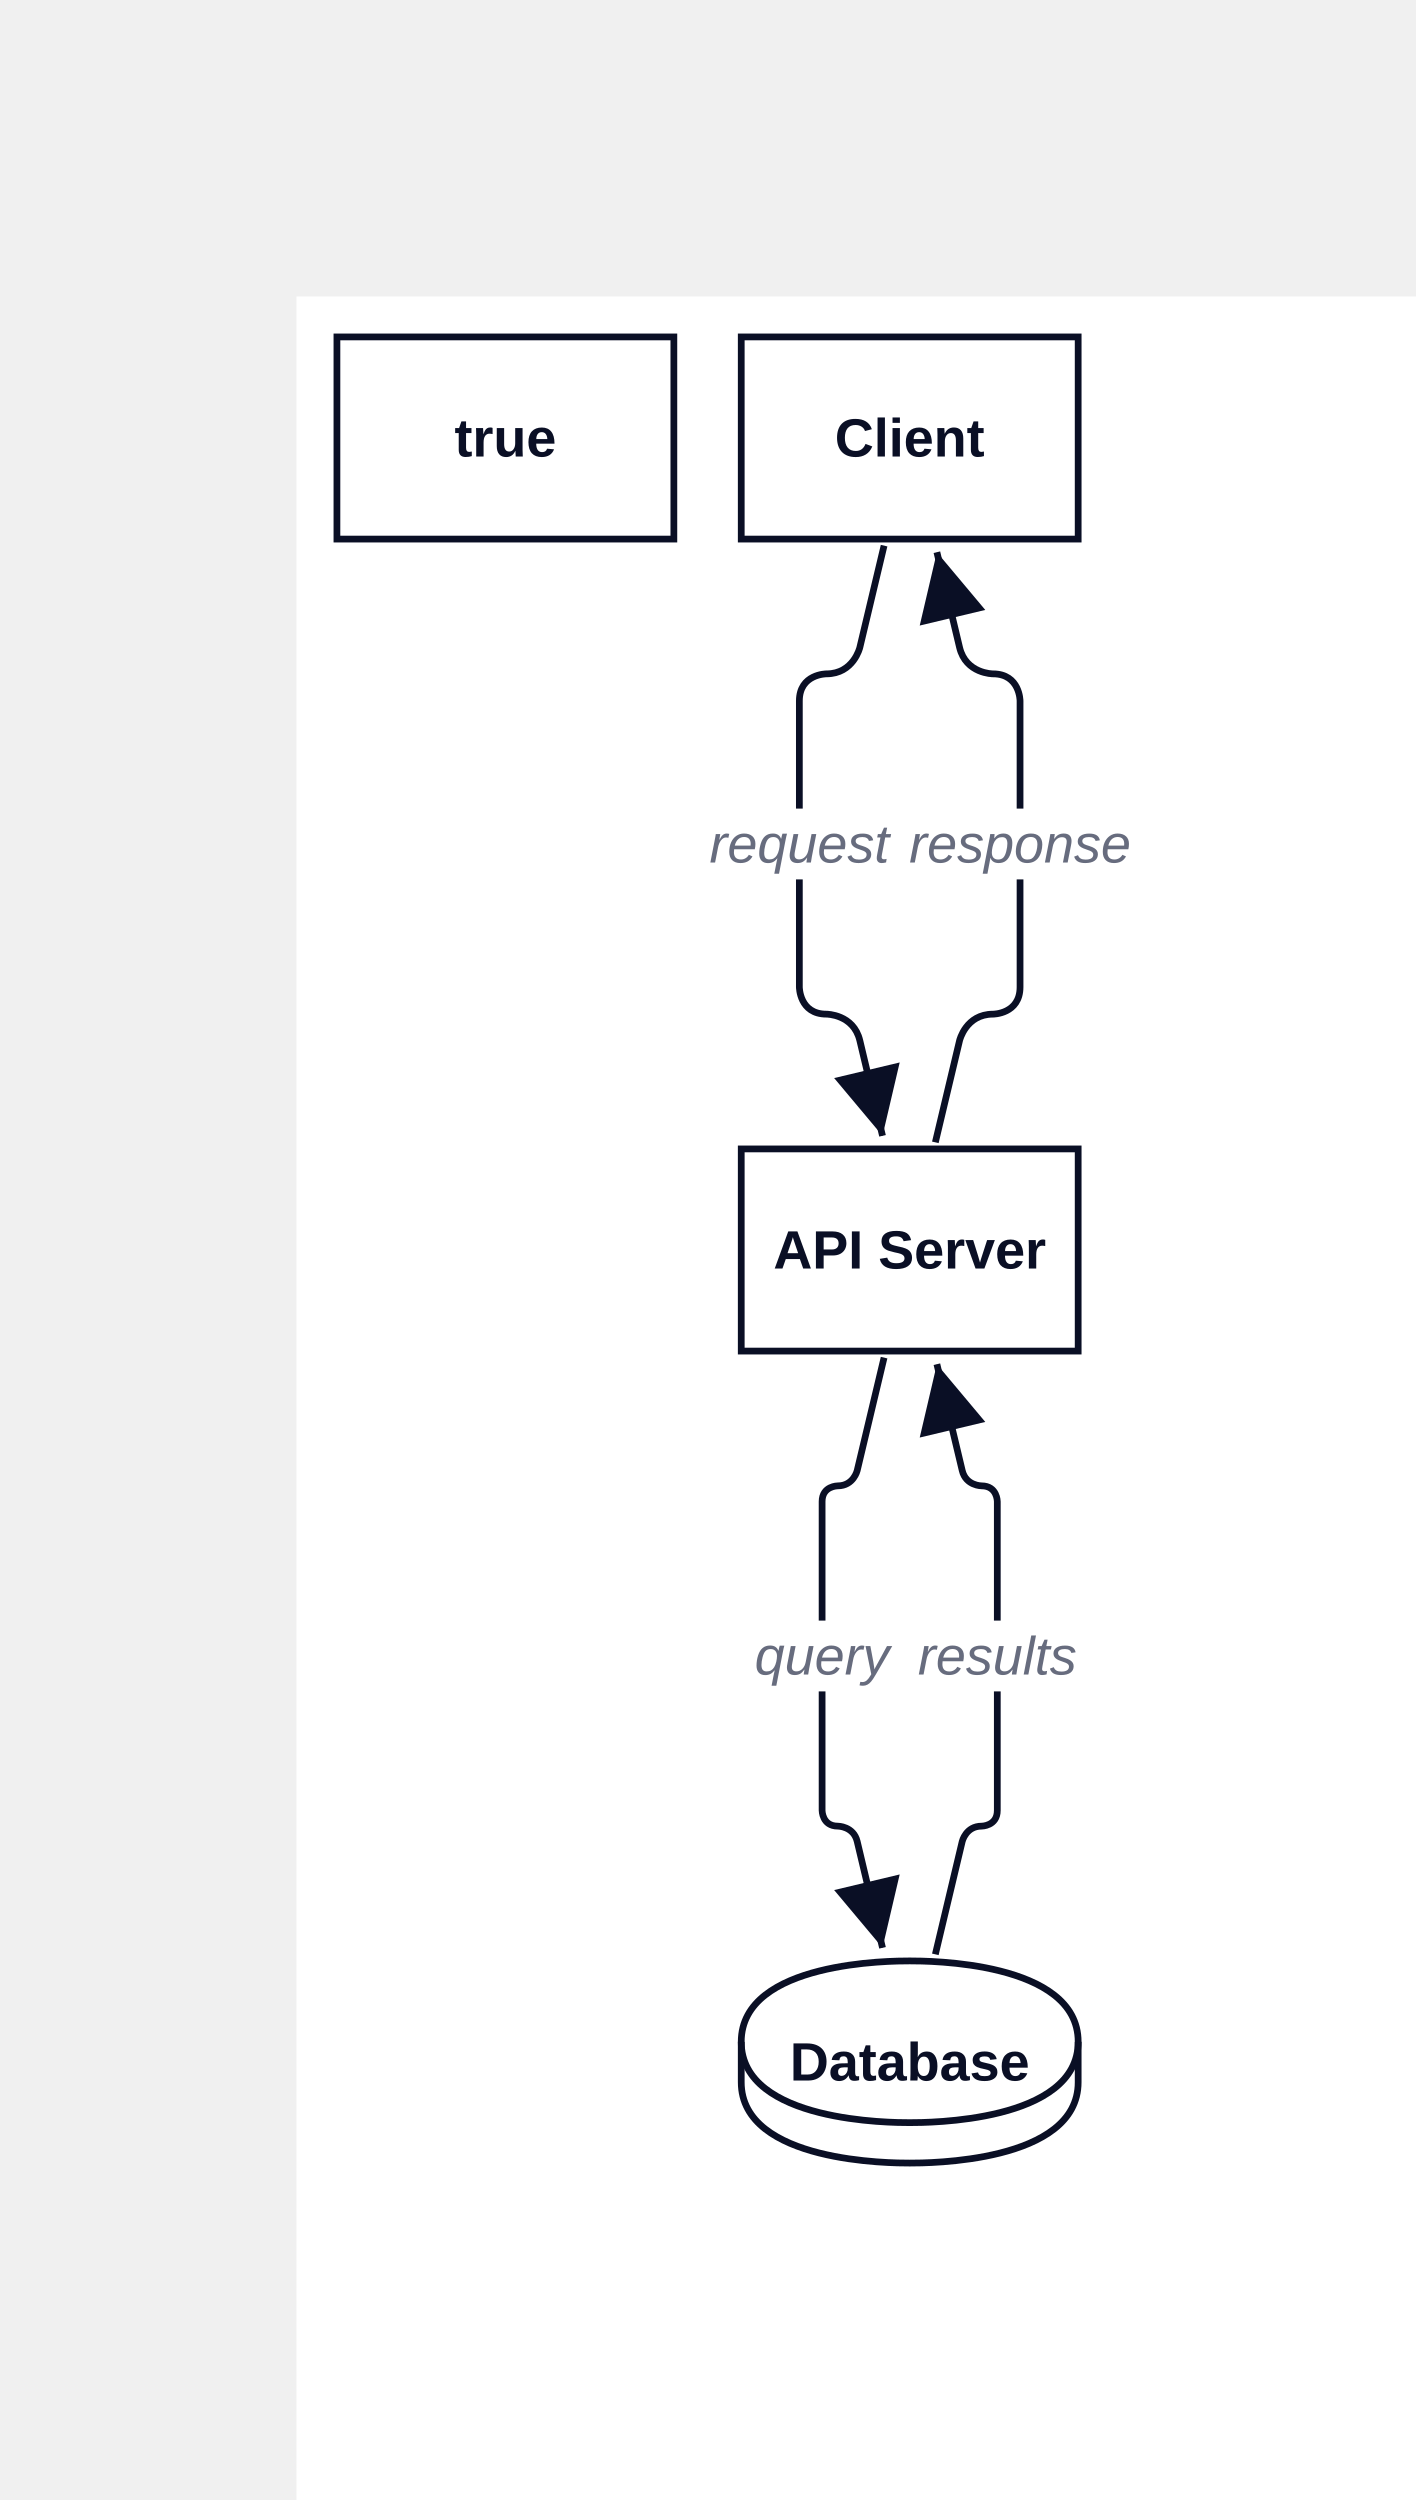
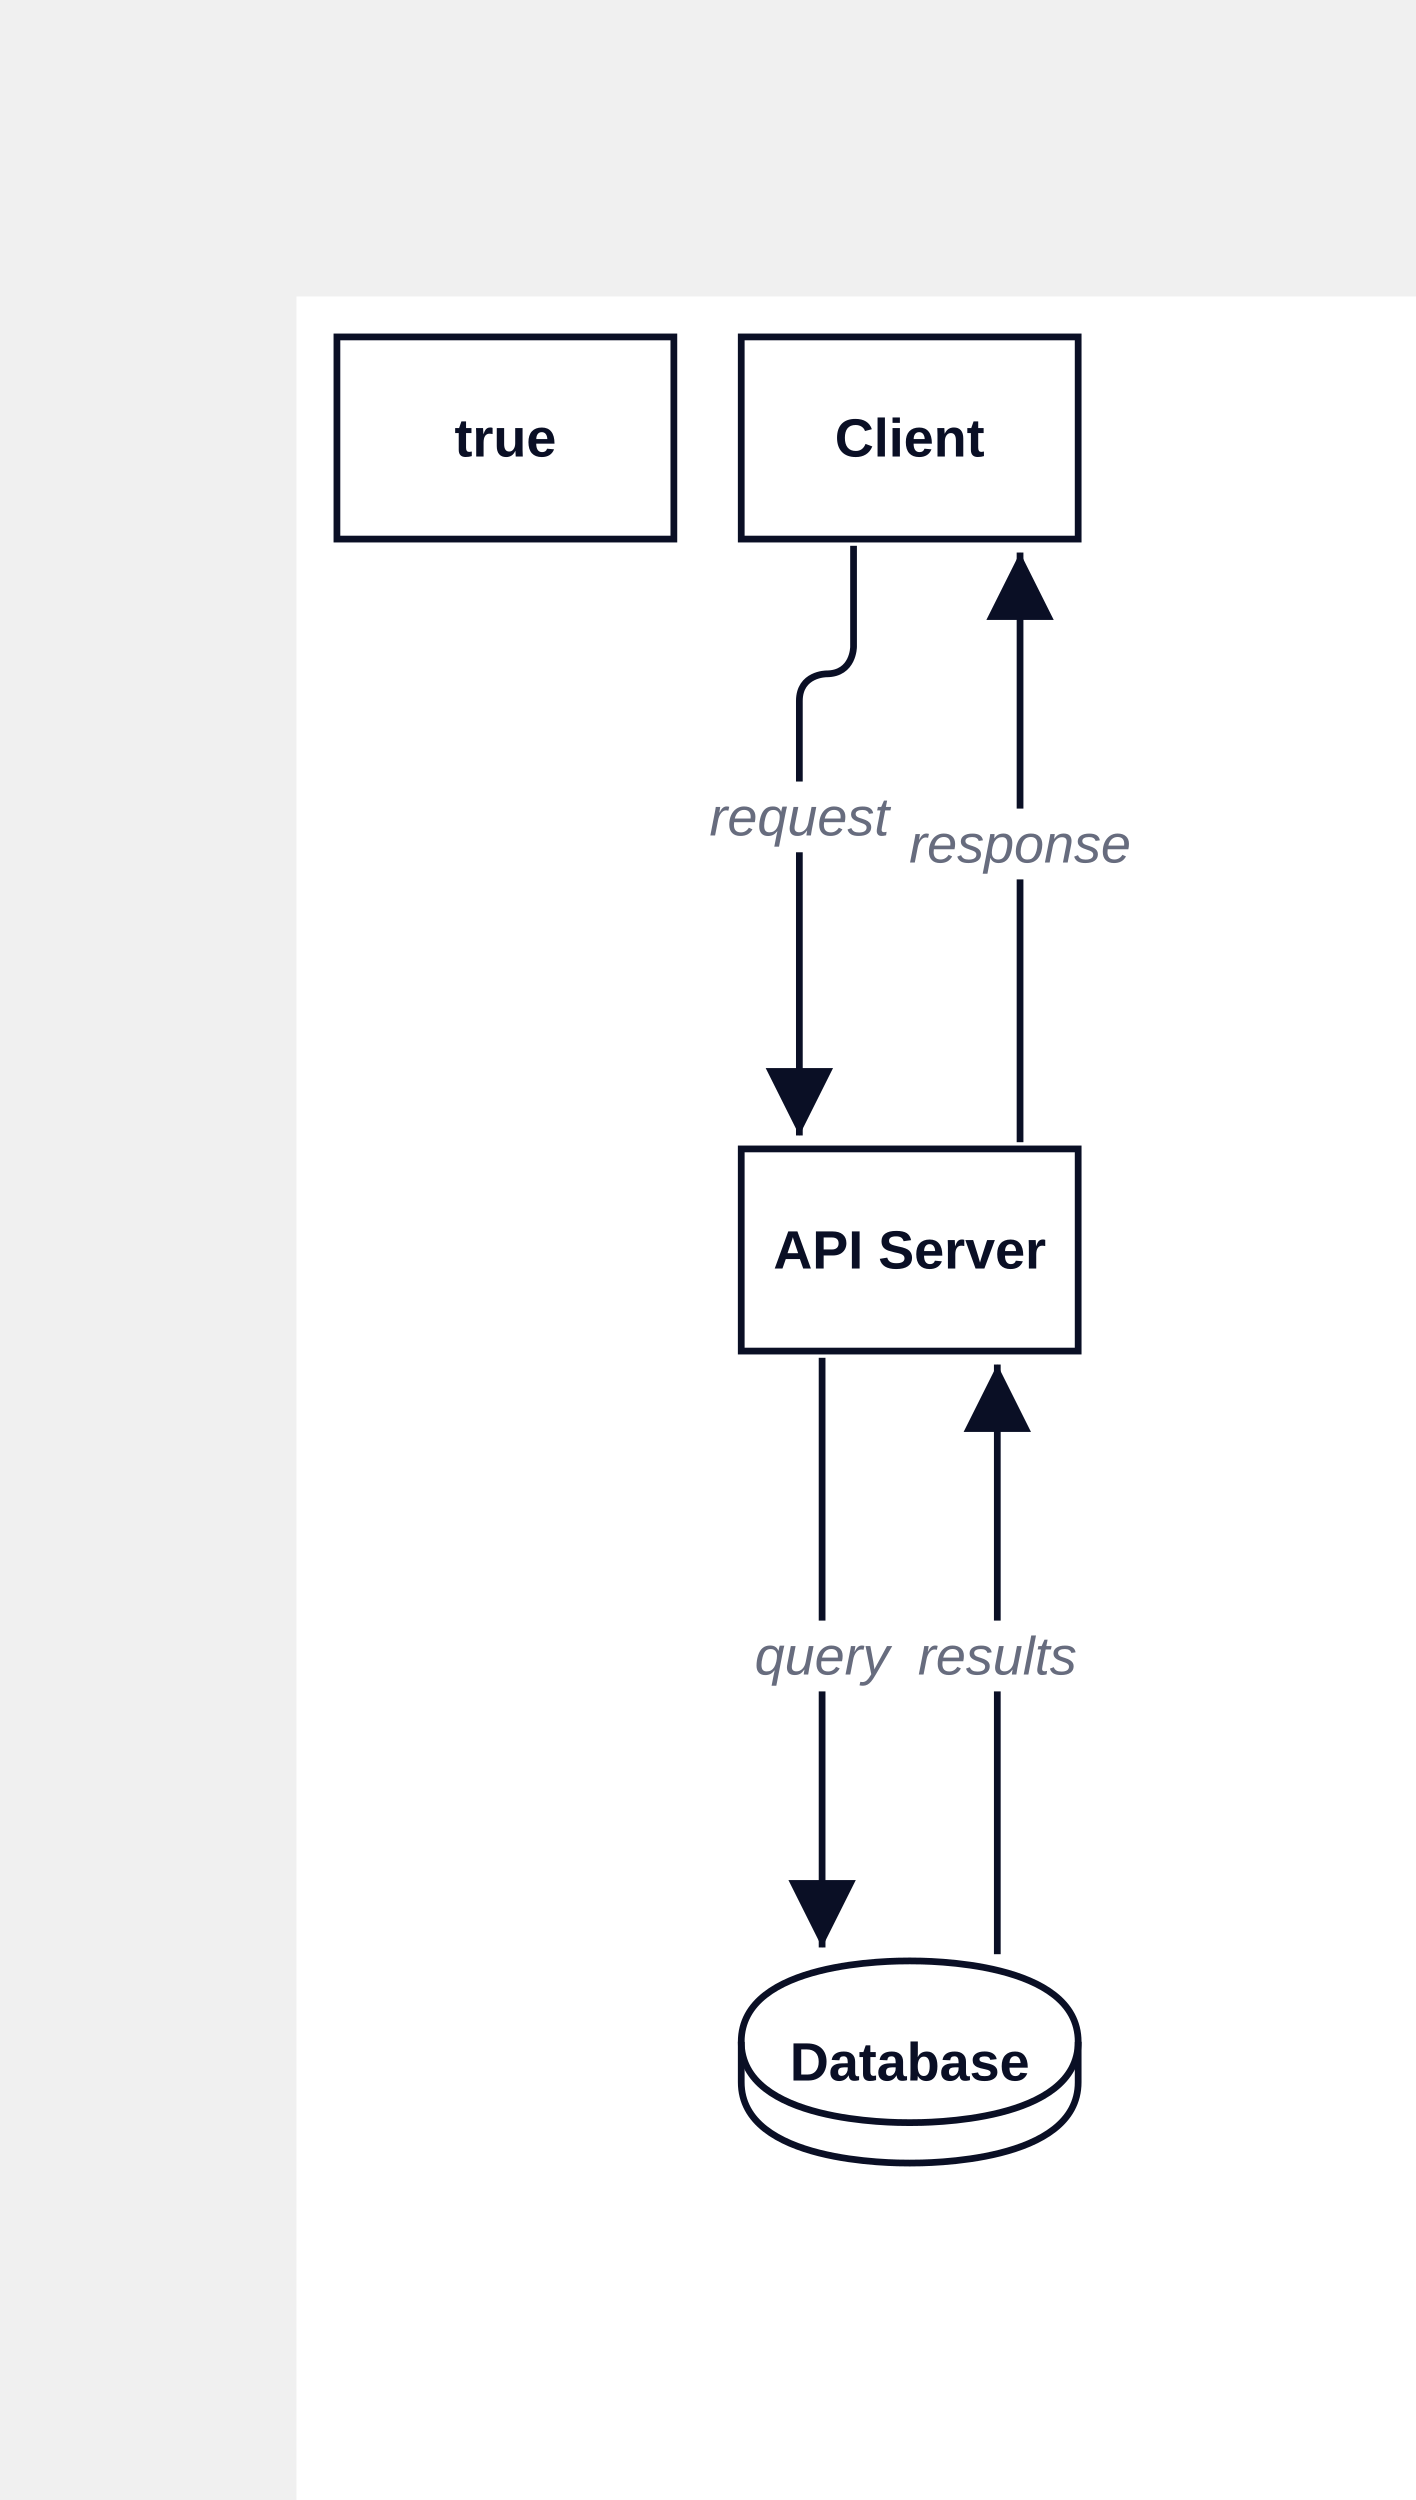
<svg xmlns="http://www.w3.org/2000/svg" width="420" height="742" viewBox="-88 -88 420 742" data-d2-version="0.1.0">
  <defs>
    <marker id="arrow-triangle" markerWidth="10" markerHeight="10" refX="10" refY="5" orient="auto" markerUnits="strokeWidth">
      <path d="M0,0 L10,5 L0,10 Z" fill="#0A0F25" />
    </marker>
    <marker id="arrow-triangle-reverse" markerWidth="10" markerHeight="10" refX="0" refY="5" orient="auto" markerUnits="strokeWidth">
      <path d="M10,0 L0,5 L10,10 Z" fill="#0A0F25" />
    </marker>
    <marker id="arrow-diamond" markerWidth="10" markerHeight="10" refX="10" refY="5" orient="auto" markerUnits="strokeWidth">
      <path d="M0,5 L5,0 L10,5 L5,10 Z" fill="#0A0F25" />
    </marker>
    <marker id="arrow-diamond-reverse" markerWidth="10" markerHeight="10" refX="0" refY="5" orient="auto" markerUnits="strokeWidth">
      <path d="M0,5 L5,0 L10,5 L5,10 Z" fill="#0A0F25" />
    </marker>
    <marker id="arrow-circle" markerWidth="10" markerHeight="10" refX="6" refY="5" orient="auto" markerUnits="strokeWidth">
      <circle cx="5" cy="5" r="4" fill="#0A0F25" />
    </marker>
    <marker id="arrow-circle-reverse" markerWidth="10" markerHeight="10" refX="4" refY="5" orient="auto" markerUnits="strokeWidth">
      <circle cx="5" cy="5" r="4" fill="#0A0F25" />
    </marker>
    <marker id="arrow-cf-one" markerWidth="10" markerHeight="10" refX="10" refY="5" orient="auto" markerUnits="strokeWidth">
      <line x1="10" y1="0" x2="10" y2="10" stroke="#0A0F25" stroke-width="2" />
    </marker>
    <marker id="arrow-cf-one-reverse" markerWidth="10" markerHeight="10" refX="0" refY="5" orient="auto" markerUnits="strokeWidth">
      <line x1="0" y1="0" x2="0" y2="10" stroke="#0A0F25" stroke-width="2" />
    </marker>
    <marker id="arrow-cf-many" markerWidth="10" markerHeight="10" refX="10" refY="5" orient="auto" markerUnits="strokeWidth">
      <path d="M0,5 L10,0 M0,5 L10,5 M0,5 L10,10" stroke="#0A0F25" stroke-width="2" fill="none" />
    </marker>
    <marker id="arrow-cf-many-reverse" markerWidth="10" markerHeight="10" refX="0" refY="5" orient="auto" markerUnits="strokeWidth">
      <path d="M10,5 L0,0 M10,5 L0,5 M10,5 L0,10" stroke="#0A0F25" stroke-width="2" fill="none" />
    </marker>
    <marker id="arrow-cf-one-required" markerWidth="10" markerHeight="10" refX="10" refY="5" orient="auto" markerUnits="strokeWidth">
      <line x1="10" y1="0" x2="10" y2="10" stroke="#0A0F25" stroke-width="2" />
      <line x1="7" y1="0" x2="7" y2="10" stroke="#0A0F25" stroke-width="2" />
    </marker>
    <marker id="arrow-cf-one-required-reverse" markerWidth="10" markerHeight="10" refX="0" refY="5" orient="auto" markerUnits="strokeWidth">
      <line x1="0" y1="0" x2="0" y2="10" stroke="#0A0F25" stroke-width="2" />
      <line x1="3" y1="0" x2="3" y2="10" stroke="#0A0F25" stroke-width="2" />
    </marker>
    <marker id="arrow-cf-many-required" markerWidth="10" markerHeight="10" refX="10" refY="5" orient="auto" markerUnits="strokeWidth">
      <path d="M0,5 L10,0 M0,5 L10,5 M0,5 L10,10" stroke="#0A0F25" stroke-width="2" fill="none" />
      <line x1="3" y1="0" x2="3" y2="10" stroke="#0A0F25" stroke-width="2" />
    </marker>
    <marker id="arrow-cf-many-required-reverse" markerWidth="10" markerHeight="10" refX="0" refY="5" orient="auto" markerUnits="strokeWidth">
      <path d="M10,5 L0,0 M10,5 L0,5 M10,5 L0,10" stroke="#0A0F25" stroke-width="2" fill="none" />
      <line x1="7" y1="0" x2="7" y2="10" stroke="#0A0F25" stroke-width="2" />
    </marker>
    <marker id="arrow-cf-one-optional" markerWidth="10" markerHeight="10" refX="10" refY="5" orient="auto" markerUnits="strokeWidth">
      <line x1="10" y1="0" x2="10" y2="10" stroke="#0A0F25" stroke-width="2" />
      <circle cx="7" cy="5" r="2" stroke="#0A0F25" stroke-width="2" fill="white" />
    </marker>
    <marker id="arrow-cf-one-optional-reverse" markerWidth="10" markerHeight="10" refX="0" refY="5" orient="auto" markerUnits="strokeWidth">
      <line x1="0" y1="0" x2="0" y2="10" stroke="#0A0F25" stroke-width="2" />
      <circle cx="3" cy="5" r="2" stroke="#0A0F25" stroke-width="2" fill="white" />
    </marker>
    <marker id="arrow-cf-many-optional" markerWidth="10" markerHeight="10" refX="10" refY="5" orient="auto" markerUnits="strokeWidth">
      <path d="M0,5 L10,0 M0,5 L10,5 M0,5 L10,10" stroke="#0A0F25" stroke-width="2" fill="none" />
      <circle cx="3" cy="5" r="2" stroke="#0A0F25" stroke-width="2" fill="white" />
    </marker>
    <marker id="arrow-cf-many-optional-reverse" markerWidth="10" markerHeight="10" refX="0" refY="5" orient="auto" markerUnits="strokeWidth">
      <path d="M10,5 L0,0 M10,5 L0,5 M10,5 L0,10" stroke="#0A0F25" stroke-width="2" fill="none" />
      <circle cx="7" cy="5" r="2" stroke="#0A0F25" stroke-width="2" fill="white" />
    </marker>
    <marker id="arrow-line" markerWidth="10" markerHeight="10" refX="10" refY="5" orient="auto" markerUnits="strokeWidth">
      <line x1="10" y1="0" x2="10" y2="10" stroke="#0A0F25" stroke-width="2" />
    </marker>
    <marker id="arrow-line-reverse" markerWidth="10" markerHeight="10" refX="0" refY="5" orient="auto" markerUnits="strokeWidth">
      <line x1="0" y1="0" x2="0" y2="10" stroke="#0A0F25" stroke-width="2" />
    </marker>
    <marker id="arrow-open" markerWidth="10" markerHeight="10" refX="10" refY="5" orient="auto" markerUnits="strokeWidth">
      <path d="M0,0 L10,5 L0,10" stroke="#0A0F25" stroke-width="2" fill="none" />
    </marker>
    <marker id="arrow-open-reverse" markerWidth="10" markerHeight="10" refX="0" refY="5" orient="auto" markerUnits="strokeWidth">
      <path d="M10,0 L0,5 L10,10" stroke="#0A0F25" stroke-width="2" fill="none" />
    </marker>
    <marker id="arrow" markerWidth="10" markerHeight="10" refX="10" refY="5" orient="auto" markerUnits="strokeWidth">
      <path d="M0,0 L10,5 L0,10 Z" fill="#0A0F25" />
    </marker>
    <marker id="arrow-reverse" markerWidth="10" markerHeight="10" refX="0" refY="5" orient="auto" markerUnits="strokeWidth">
      <path d="M10,0 L0,5 L10,10 Z" fill="#0A0F25" />
    </marker>
  </defs>
  <rect width="100%" height="100%" fill="#FFFFFF" />
  <g id="base-layer">
    <rect x="12" y="12" width="100" height="60" fill="#FFFFFF" stroke="#0A0F25" stroke-width="2" rx="0" ry="0" />
    <rect x="132" y="12" width="100" height="60" fill="#FFFFFF" stroke="#0A0F25" stroke-width="2" rx="0" ry="0" />
    <rect x="132" y="253" width="100" height="60" fill="#FFFFFF" stroke="#0A0F25" stroke-width="2" rx="0" ry="0" />
    <path d="M 132 518 C 132 494 177 494 182 494 C 187 494 232 494 232 518 L 232 530 C 232 554 187 554 182 554 C 177 554 132 554 132 530 L 132 518 Z" fill="#FFFFFF" stroke="#0A0F25" stroke-width="2" />
    <ellipse cx="182" cy="518" rx="50" ry="24" fill="none" stroke="none" stroke-width="0" />
    <path d="M 132 518 C 132 542 177 542 182 542 C 187 542 232 542 232 518" fill="none" stroke="#0A0F25" stroke-width="2" />
-     <path d="M 174.394 73.946 C 171.515 86.038 170.075 92.084 167.196 104.177 C 167.196 104.177 165.333 112 157.292 112 C 157.292 112 157.292 112 157.292 112 C 157.292 112 149.25 112 149.25 120.042 C 149.25 154.008 149.25 170.992 149.25 204.958 C 149.25 204.958 149.25 213 157.292 213 C 157.292 213 157.292 213 157.292 213 C 157.292 213 165.333 213 167.196 220.823 C 169.89 232.137 171.237 237.794 173.931 249.109" fill="none" stroke="#0A0F25" stroke-width="2" marker-end="url(#arrow-triangle)" />
-     <rect x="123.75" y="152" width="51" height="21" fill="#FFFFFF" stroke="none" stroke-width="1" rx="3" ry="3" />
-     <text x="149.25" y="168" text-anchor="middle" dominant-baseline="alphabetic" font-family="Arial, sans-serif" font-size="16" style="fill: #676C7E; font-style: italic">request</text>
-     <path d="M 174.394 314.946 C 171.202 328.351 169.606 335.054 166.414 348.46 C 166.414 348.46 165.333 353 160.667 353 C 160.667 353 160.667 353 160.667 353 C 160.667 353 156 353 156 357.667 C 156 394.333 156 412.667 156 449.333 C 156 449.333 156 454 160.667 454 C 160.667 454 160.667 454 160.667 454 C 160.667 454 165.333 454 166.414 458.54 C 169.421 471.167 170.924 477.481 173.931 490.109" fill="none" stroke="#0A0F25" stroke-width="2" marker-end="url(#arrow-triangle)" />
+     <path d="M 165.333 74 C 165.333 85.983 165.333 91.975 165.333 103.958 C 165.333 103.958 165.333 112 157.292 112 C 157.292 112 157.292 112 157.292 112 C 157.292 112 149.25 112 149.25 120.042 C 149.25 171.625 149.25 197.417 149.25 249" fill="none" stroke="#0A0F25" stroke-width="2" marker-end="url(#arrow-triangle)" />
+     <rect x="123.75" y="143.958" width="51" height="21" fill="#FFFFFF" stroke="none" stroke-width="1" rx="3" ry="3" />
+     <text x="149.25" y="159.958" text-anchor="middle" dominant-baseline="alphabetic" font-family="Arial, sans-serif" font-size="16" style="fill: #676C7E; font-style: italic">request</text>
+     <path d="M 156 315 C 156 385 156 420 156 490" fill="none" stroke="#0A0F25" stroke-width="2" marker-end="url(#arrow-triangle)" />
    <rect x="136.5" y="393" width="39" height="21" fill="#FFFFFF" stroke="none" stroke-width="1" rx="3" ry="3" />
    <text x="156" y="409" text-anchor="middle" dominant-baseline="alphabetic" font-family="Arial, sans-serif" font-size="16" style="fill: #676C7E; font-style: italic">query</text>
-     <path d="M 189.606 492.054 C 192.798 478.649 194.394 471.946 197.586 458.54 C 197.586 458.54 198.667 454 203.333 454 C 203.333 454 203.333 454 203.333 454 C 203.333 454 208 454 208 449.333 C 208 412.667 208 394.333 208 357.667 C 208 357.667 208 353 203.333 353 C 203.333 353 203.333 353 203.333 353 C 203.333 353 198.667 353 197.586 348.46 C 194.579 335.833 193.076 329.519 190.069 316.891" fill="none" stroke="#0A0F25" stroke-width="2" marker-end="url(#arrow-triangle)" />
+     <path d="M 208 492 C 208 422 208 387 208 317" fill="none" stroke="#0A0F25" stroke-width="2" marker-end="url(#arrow-triangle)" />
    <rect x="185.5" y="393" width="45" height="21" fill="#FFFFFF" stroke="none" stroke-width="1" rx="3" ry="3" />
    <text x="208" y="409" text-anchor="middle" dominant-baseline="alphabetic" font-family="Arial, sans-serif" font-size="16" style="fill: #676C7E; font-style: italic">results</text>
-     <path d="M 189.606 251.054 C 192.485 238.962 193.925 232.916 196.804 220.823 C 196.804 220.823 198.667 213 206.708 213 C 206.708 213 206.708 213 206.708 213 C 206.708 213 214.75 213 214.75 204.958 C 214.75 170.992 214.75 154.008 214.75 120.042 C 214.75 120.042 214.75 112 206.708 112 C 206.708 112 206.708 112 206.708 112 C 206.708 112 198.667 112 196.804 104.177 C 194.11 92.863 192.763 87.206 190.069 75.891" fill="none" stroke="#0A0F25" stroke-width="2" marker-end="url(#arrow-triangle)" />
+     <path d="M 214.75 251 C 214.75 181 214.75 146 214.75 76" fill="none" stroke="#0A0F25" stroke-width="2" marker-end="url(#arrow-triangle)" />
    <rect x="184.75" y="152" width="60" height="21" fill="#FFFFFF" stroke="none" stroke-width="1" rx="3" ry="3" />
    <text x="214.75" y="168" text-anchor="middle" dominant-baseline="alphabetic" font-family="Arial, sans-serif" font-size="16" style="fill: #676C7E; font-style: italic">response</text>
    <text x="62" y="47.5" text-anchor="middle" dominant-baseline="alphabetic" font-family="Arial, sans-serif" font-size="16" style="fill: #0A0F25; font-weight: 700">true</text>
    <text x="182" y="47.5" text-anchor="middle" dominant-baseline="alphabetic" font-family="Arial, sans-serif" font-size="16" style="fill: #0A0F25; font-weight: 700">Client</text>
    <text x="182" y="288.5" text-anchor="middle" dominant-baseline="alphabetic" font-family="Arial, sans-serif" font-size="16" style="fill: #0A0F25; font-weight: 700">API Server</text>
    <text x="182" y="529.5" text-anchor="middle" dominant-baseline="alphabetic" font-family="Arial, sans-serif" font-size="16" style="fill: #0A0F25; font-weight: 700">Database</text>
  </g>
</svg>
